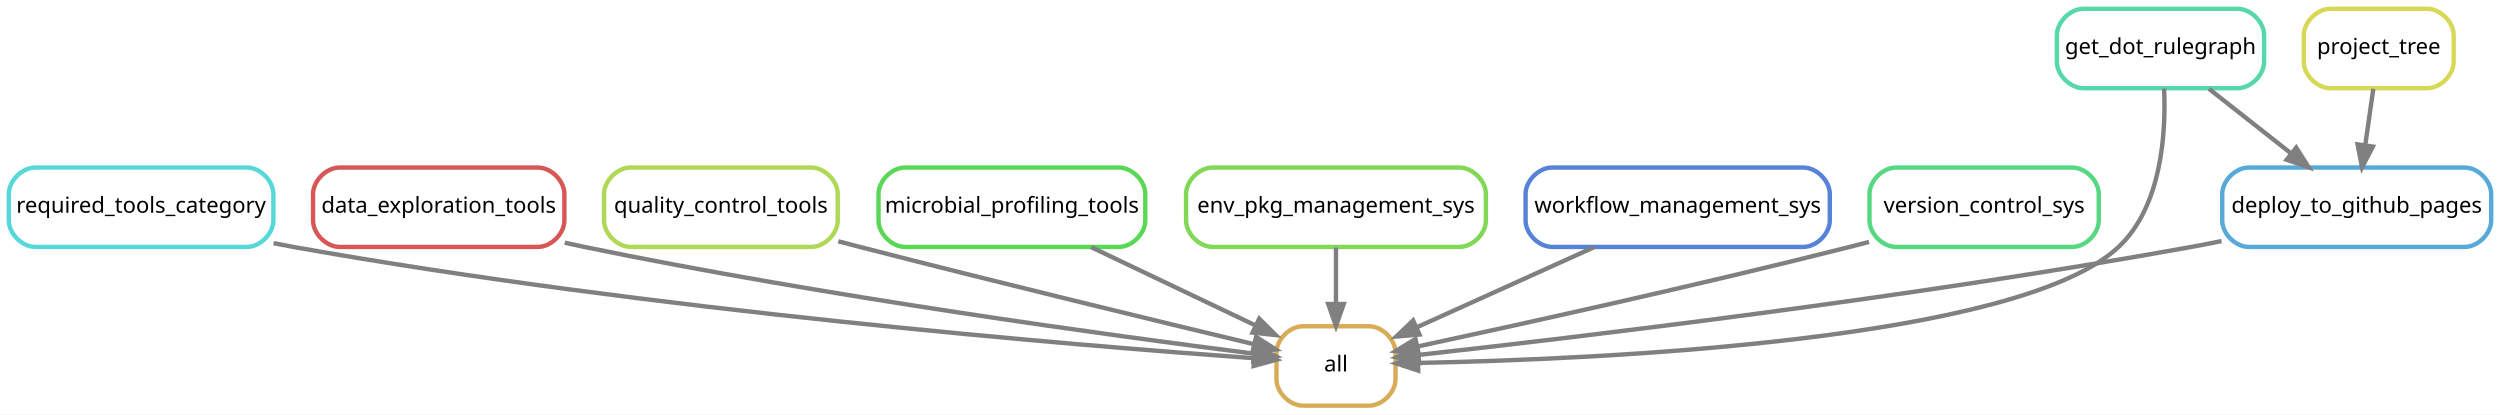
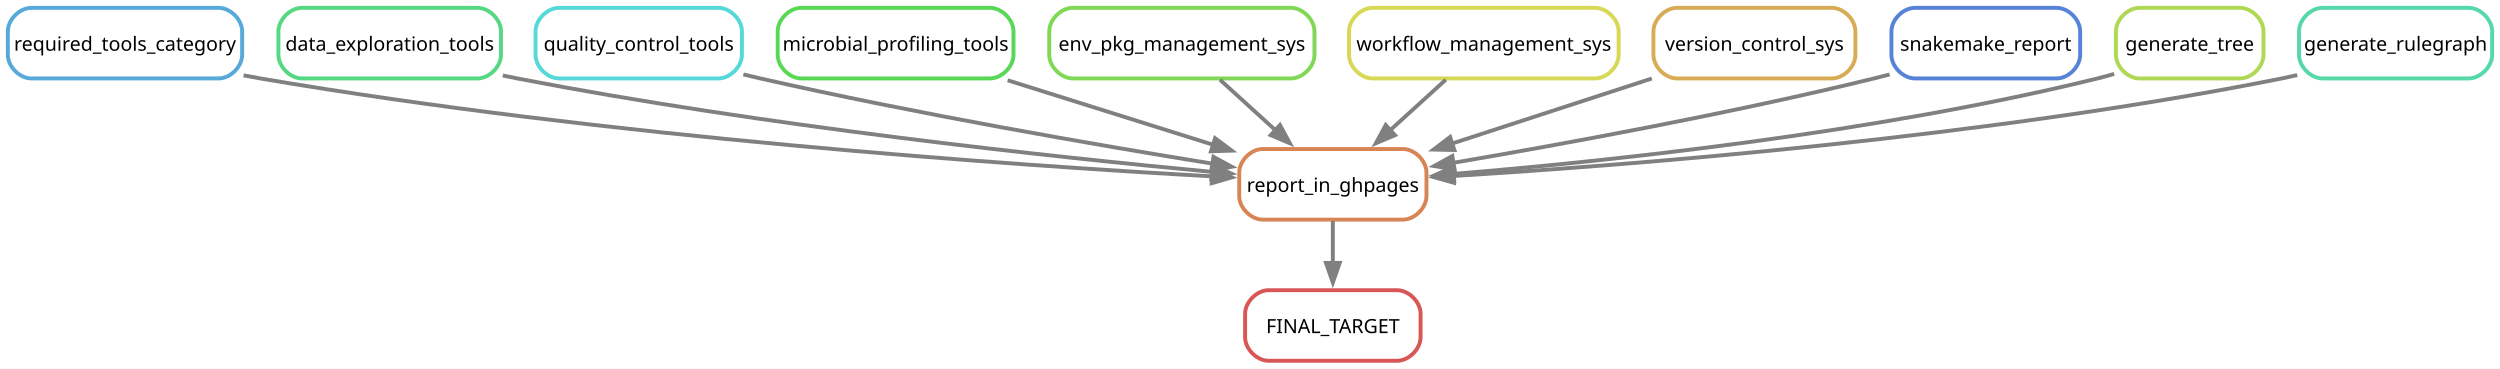
- <svg xmlns="http://www.w3.org/2000/svg" width="1134pt" height="188pt" viewBox="0.00 0.00 1134.00 188.00">
+ <svg xmlns="http://www.w3.org/2000/svg" width="1275pt" height="188pt" viewBox="0.00 0.00 1275.00 188.00">
  <g id="graph0" class="graph" transform="scale(1 1) rotate(0) translate(4 184)">
-     <polygon fill="white" stroke="transparent" points="-4,4 -4,-184 1130,-184 1130,4 -4,4" />
+     <polygon fill="white" stroke="none" points="-4,4 -4,-184 1271,-184 1271,4 -4,4" />
    <g id="node1" class="node">
-       <path fill="none" stroke="#d8ac56" stroke-width="2" d="M617,-36C617,-36 587,-36 587,-36 581,-36 575,-30 575,-24 575,-24 575,-12 575,-12 575,-6 581,0 587,0 587,0 617,0 617,0 623,0 629,-6 629,-12 629,-12 629,-24 629,-24 629,-30 623,-36 617,-36" />
-       <text text-anchor="middle" x="602" y="-15.5" font-family="sans" font-size="10.00">all</text>
+       <path fill="none" stroke="#d85656" stroke-width="2" d="M708.5,-36C708.5,-36 643,-36 643,-36 637,-36 631,-30 631,-24 631,-24 631,-12 631,-12 631,-6 637,0 643,0 643,0 708.5,0 708.5,0 714.5,0 720.5,-6 720.5,-12 720.5,-12 720.5,-24 720.5,-24 720.5,-30 714.5,-36 708.5,-36" />
+       <text text-anchor="middle" x="675.75" y="-14.12" font-family="sans" font-size="10.00">FINAL_TARGET</text>
    </g>
    <g id="node2" class="node">
-       <path fill="none" stroke="#56d8d8" stroke-width="2" d="M108,-108C108,-108 12,-108 12,-108 6,-108 0,-102 0,-96 0,-96 0,-84 0,-84 0,-78 6,-72 12,-72 12,-72 108,-72 108,-72 114,-72 120,-78 120,-84 120,-84 120,-96 120,-96 120,-102 114,-108 108,-108" />
-       <text text-anchor="middle" x="60" y="-87.5" font-family="sans" font-size="10.00">required_tools_category</text>
+       <path fill="none" stroke="#d88556" stroke-width="2" d="M711.5,-108C711.5,-108 640,-108 640,-108 634,-108 628,-102 628,-96 628,-96 628,-84 628,-84 628,-78 634,-72 640,-72 640,-72 711.5,-72 711.5,-72 717.5,-72 723.5,-78 723.5,-84 723.5,-84 723.5,-96 723.5,-96 723.5,-102 717.5,-108 711.5,-108" />
+       <text text-anchor="middle" x="675.75" y="-86.12" font-family="sans" font-size="10.00">report_in_ghpages</text>
+     </g>
+     <g id="edge1" class="edge">
+       <path fill="none" stroke="grey" stroke-width="2" d="M675.75,-71.34C675.75,-64.75 675.75,-57.08 675.75,-49.67" />
+       <polygon fill="grey" stroke="grey" stroke-width="2" points="679.25,-49.93 675.75,-39.93 672.25,-49.93 679.25,-49.93" />
+     </g>
+     <g id="node3" class="node">
+       <path fill="none" stroke="#56a9d8" stroke-width="2" d="M107.5,-180C107.5,-180 12,-180 12,-180 6,-180 0,-174 0,-168 0,-168 0,-156 0,-156 0,-150 6,-144 12,-144 12,-144 107.5,-144 107.5,-144 113.5,-144 119.5,-150 119.5,-156 119.5,-156 119.5,-168 119.5,-168 119.5,-174 113.5,-180 107.5,-180" />
+       <text text-anchor="middle" x="59.75" y="-158.12" font-family="sans" font-size="10.00">required_tools_category</text>
+     </g>
+     <g id="edge10" class="edge">
+       <path fill="none" stroke="grey" stroke-width="2" d="M120.23,-145.57C123.1,-145.01 125.95,-144.48 128.75,-144 303.54,-114.16 512.84,-99.71 614.42,-94.04" />
+       <polygon fill="grey" stroke="grey" stroke-width="2" points="614.33,-97.55 624.12,-93.51 613.95,-90.56 614.33,-97.55" />
+     </g>
+     <g id="node4" class="node">
+       <path fill="none" stroke="#56d882" stroke-width="2" d="M239.5,-180C239.5,-180 150,-180 150,-180 144,-180 138,-174 138,-168 138,-168 138,-156 138,-156 138,-150 144,-144 150,-144 150,-144 239.5,-144 239.5,-144 245.5,-144 251.5,-150 251.5,-156 251.5,-156 251.5,-168 251.5,-168 251.5,-174 245.5,-180 239.5,-180" />
+       <text text-anchor="middle" x="194.75" y="-158.12" font-family="sans" font-size="10.00">data_exploration_tools</text>
+     </g>
+     <g id="edge7" class="edge">
+       <path fill="none" stroke="grey" stroke-width="2" d="M252.43,-145.5C254.9,-144.97 257.35,-144.47 259.75,-144 384.63,-119.82 532.82,-103.96 614.33,-96.32" />
+       <polygon fill="grey" stroke="grey" stroke-width="2" points="614.42,-99.83 624.06,-95.43 613.78,-92.86 614.42,-99.83" />
+     </g>
+     <g id="node5" class="node">
+       <path fill="none" stroke="#56d8d8" stroke-width="2" d="M362.38,-180C362.38,-180 281.12,-180 281.12,-180 275.12,-180 269.12,-174 269.12,-168 269.12,-168 269.12,-156 269.12,-156 269.12,-150 275.12,-144 281.12,-144 281.12,-144 362.38,-144 362.38,-144 368.38,-144 374.38,-150 374.38,-156 374.38,-156 374.38,-168 374.38,-168 374.38,-174 368.38,-180 362.38,-180" />
+       <text text-anchor="middle" x="321.75" y="-158.12" font-family="sans" font-size="10.00">quality_control_tools</text>
+     </g>
+     <g id="edge9" class="edge">
+       <path fill="none" stroke="grey" stroke-width="2" d="M375.11,-146.05C378.03,-145.33 380.92,-144.64 383.75,-144 462.97,-125.99 555.38,-110.06 614.68,-100.48" />
+       <polygon fill="grey" stroke="grey" stroke-width="2" points="614.87,-103.99 624.19,-98.95 613.76,-97.08 614.87,-103.99" />
+     </g>
+     <g id="node6" class="node">
+       <path fill="none" stroke="#59d856" stroke-width="2" d="M500.88,-180C500.88,-180 404.62,-180 404.62,-180 398.62,-180 392.62,-174 392.62,-168 392.62,-168 392.62,-156 392.62,-156 392.62,-150 398.62,-144 404.62,-144 404.62,-144 500.88,-144 500.88,-144 506.88,-144 512.88,-150 512.88,-156 512.88,-156 512.88,-168 512.88,-168 512.88,-174 506.88,-180 500.88,-180" />
+       <text text-anchor="middle" x="452.75" y="-158.12" font-family="sans" font-size="10.00">microbial_profiling_tools</text>
    </g>
    <g id="edge6" class="edge">
-       <path fill="none" stroke="grey" stroke-width="2" d="M120.11,-73.7C123.11,-73.09 126.09,-72.52 129,-72 289.96,-43.28 484.67,-27.29 564.8,-21.51" />
-       <polygon fill="grey" stroke="grey" stroke-width="2" points="565.16,-25 574.89,-20.8 564.67,-18.02 565.16,-25" />
+       <path fill="none" stroke="grey" stroke-width="2" d="M509.89,-143.06C542.04,-132.97 582.18,-120.37 614.92,-110.09" />
+       <polygon fill="grey" stroke="grey" stroke-width="2" points="615.69,-113.52 624.18,-107.19 613.6,-106.84 615.69,-113.52" />
    </g>
-     <g id="node3" class="node">
-       <path fill="none" stroke="#d85656" stroke-width="2" d="M240,-108C240,-108 150,-108 150,-108 144,-108 138,-102 138,-96 138,-96 138,-84 138,-84 138,-78 144,-72 150,-72 150,-72 240,-72 240,-72 246,-72 252,-78 252,-84 252,-84 252,-96 252,-96 252,-102 246,-108 240,-108" />
-       <text text-anchor="middle" x="195" y="-87.5" font-family="sans" font-size="10.00">data_exploration_tools</text>
+     <g id="node7" class="node">
+       <path fill="none" stroke="#80d856" stroke-width="2" d="M654.38,-180C654.38,-180 543.12,-180 543.12,-180 537.12,-180 531.12,-174 531.12,-168 531.12,-168 531.12,-156 531.12,-156 531.12,-150 537.12,-144 543.12,-144 543.12,-144 654.38,-144 654.38,-144 660.38,-144 666.38,-150 666.38,-156 666.38,-156 666.38,-168 666.38,-168 666.38,-174 660.38,-180 654.38,-180" />
+       <text text-anchor="middle" x="598.75" y="-158.12" font-family="sans" font-size="10.00">env_pkg_management_sys</text>
    </g>
-     <g id="edge1" class="edge">
-       <path fill="none" stroke="grey" stroke-width="2" d="M252.16,-73.91C255.14,-73.24 258.1,-72.6 261,-72 370.56,-49.43 501.68,-31.59 564.65,-23.59" />
-       <polygon fill="grey" stroke="grey" stroke-width="2" points="565.39,-27.02 574.87,-22.3 564.51,-20.08 565.39,-27.02" />
+     <g id="edge5" class="edge">
+       <path fill="none" stroke="grey" stroke-width="2" d="M618.18,-143.34C626.78,-135.52 637.07,-126.16 646.56,-117.53" />
+       <polygon fill="grey" stroke="grey" stroke-width="2" points="648.77,-120.25 653.82,-110.94 644.06,-115.07 648.77,-120.25" />
    </g>
-     <g id="node4" class="node">
-       <path fill="none" stroke="#afd856" stroke-width="2" d="M364,-108C364,-108 282,-108 282,-108 276,-108 270,-102 270,-96 270,-96 270,-84 270,-84 270,-78 276,-72 282,-72 282,-72 364,-72 364,-72 370,-72 376,-78 376,-84 376,-84 376,-96 376,-96 376,-102 370,-108 364,-108" />
-       <text text-anchor="middle" x="323" y="-87.5" font-family="sans" font-size="10.00">quality_control_tools</text>
+     <g id="node8" class="node">
+       <path fill="none" stroke="#d6d856" stroke-width="2" d="M809.5,-180C809.5,-180 696,-180 696,-180 690,-180 684,-174 684,-168 684,-168 684,-156 684,-156 684,-150 690,-144 696,-144 696,-144 809.5,-144 809.5,-144 815.5,-144 821.5,-150 821.5,-156 821.5,-156 821.5,-168 821.5,-168 821.5,-174 815.5,-180 809.5,-180" />
+       <text text-anchor="middle" x="752.75" y="-158.12" font-family="sans" font-size="10.00">workflow_management_sys</text>
+     </g>
+     <g id="edge3" class="edge">
+       <path fill="none" stroke="grey" stroke-width="2" d="M733.32,-143.34C724.72,-135.52 714.43,-126.16 704.94,-117.53" />
+       <polygon fill="grey" stroke="grey" stroke-width="2" points="707.44,-115.07 697.68,-110.94 702.73,-120.25 707.44,-115.07" />
+     </g>
+     <g id="node9" class="node">
+       <path fill="none" stroke="#d8ac56" stroke-width="2" d="M930.25,-180C930.25,-180 851.25,-180 851.25,-180 845.25,-180 839.25,-174 839.25,-168 839.25,-168 839.25,-156 839.25,-156 839.25,-150 845.25,-144 851.25,-144 851.25,-144 930.25,-144 930.25,-144 936.25,-144 942.25,-150 942.25,-156 942.25,-156 942.25,-168 942.25,-168 942.25,-174 936.25,-180 930.25,-180" />
+       <text text-anchor="middle" x="890.75" y="-158.12" font-family="sans" font-size="10.00">version_control_sys</text>
    </g>
    <g id="edge2" class="edge">
-       <path fill="none" stroke="grey" stroke-width="2" d="M376.25,-74.54C379.55,-73.67 382.82,-72.82 386,-72 448.66,-55.86 521.83,-38.14 564.91,-27.83" />
-       <polygon fill="grey" stroke="grey" stroke-width="2" points="565.76,-31.22 574.67,-25.49 564.13,-24.41 565.76,-31.22" />
+       <path fill="none" stroke="grey" stroke-width="2" d="M838.43,-143.97C807.71,-133.96 768.73,-121.27 736.63,-110.82" />
+       <polygon fill="grey" stroke="grey" stroke-width="2" points="737.72,-107.49 727.13,-107.73 735.55,-114.15 737.72,-107.49" />
    </g>
-     <g id="node5" class="node">
-       <path fill="none" stroke="#59d856" stroke-width="2" d="M503.5,-108C503.5,-108 406.5,-108 406.5,-108 400.5,-108 394.5,-102 394.5,-96 394.5,-96 394.5,-84 394.5,-84 394.5,-78 400.5,-72 406.5,-72 406.5,-72 503.5,-72 503.5,-72 509.5,-72 515.5,-78 515.5,-84 515.5,-84 515.5,-96 515.5,-96 515.5,-102 509.5,-108 503.5,-108" />
-       <text text-anchor="middle" x="455" y="-87.5" font-family="sans" font-size="10.00">microbial_profiling_tools</text>
+     <g id="node10" class="node">
+       <path fill="none" stroke="#5682d8" stroke-width="2" d="M1044.88,-180C1044.88,-180 972.62,-180 972.62,-180 966.62,-180 960.62,-174 960.62,-168 960.62,-168 960.62,-156 960.62,-156 960.62,-150 966.62,-144 972.62,-144 972.62,-144 1044.88,-144 1044.88,-144 1050.88,-144 1056.88,-150 1056.88,-156 1056.88,-156 1056.88,-168 1056.88,-168 1056.88,-174 1050.88,-180 1044.88,-180" />
+       <text text-anchor="middle" x="1008.75" y="-158.12" font-family="sans" font-size="10.00">snakemake_report</text>
+     </g>
+     <g id="edge11" class="edge">
+       <path fill="none" stroke="grey" stroke-width="2" d="M959.71,-146.03C957.02,-145.32 954.36,-144.64 951.75,-144 878.54,-126.1 793.19,-110.51 737.01,-100.95" />
+       <polygon fill="grey" stroke="grey" stroke-width="2" points="737.86,-97.54 727.41,-99.33 736.69,-104.45 737.86,-97.54" />
+     </g>
+     <g id="node11" class="node">
+       <path fill="none" stroke="#afd856" stroke-width="2" d="M1138.38,-180C1138.38,-180 1087.12,-180 1087.12,-180 1081.12,-180 1075.12,-174 1075.12,-168 1075.12,-168 1075.12,-156 1075.12,-156 1075.12,-150 1081.12,-144 1087.12,-144 1087.12,-144 1138.38,-144 1138.38,-144 1144.38,-144 1150.38,-150 1150.38,-156 1150.38,-156 1150.38,-168 1150.38,-168 1150.38,-174 1144.38,-180 1138.38,-180" />
+       <text text-anchor="middle" x="1112.75" y="-158.12" font-family="sans" font-size="10.00">generate_tree</text>
    </g>
    <g id="edge4" class="edge">
-       <path fill="none" stroke="grey" stroke-width="2" d="M490.96,-71.88C513.57,-61.11 542.66,-47.26 565.39,-36.43" />
-       <polygon fill="grey" stroke="grey" stroke-width="2" points="567.18,-39.46 574.71,-32 564.17,-33.14 567.18,-39.46" />
+       <path fill="none" stroke="grey" stroke-width="2" d="M1074.22,-146.33C1071.38,-145.47 1068.53,-144.68 1065.75,-144 951.59,-115.93 814.73,-101.65 737.24,-95.31" />
+       <polygon fill="grey" stroke="grey" stroke-width="2" points="737.66,-91.83 727.42,-94.52 737.11,-98.81 737.66,-91.83" />
    </g>
-     <g id="node6" class="node">
-       <path fill="none" stroke="#80d856" stroke-width="2" d="M658,-108C658,-108 546,-108 546,-108 540,-108 534,-102 534,-96 534,-96 534,-84 534,-84 534,-78 540,-72 546,-72 546,-72 658,-72 658,-72 664,-72 670,-78 670,-84 670,-84 670,-96 670,-96 670,-102 664,-108 658,-108" />
-       <text text-anchor="middle" x="602" y="-87.5" font-family="sans" font-size="10.00">env_pkg_management_sys</text>
-     </g>
-     <g id="edge3" class="edge">
-       <path fill="none" stroke="grey" stroke-width="2" d="M602,-71.7C602,-63.98 602,-54.71 602,-46.11" />
-       <polygon fill="grey" stroke="grey" stroke-width="2" points="605.5,-46.1 602,-36.1 598.5,-46.1 605.5,-46.1" />
-     </g>
-     <g id="node7" class="node">
-       <path fill="none" stroke="#5682d8" stroke-width="2" d="M814,-108C814,-108 700,-108 700,-108 694,-108 688,-102 688,-96 688,-96 688,-84 688,-84 688,-78 694,-72 700,-72 700,-72 814,-72 814,-72 820,-72 826,-78 826,-84 826,-84 826,-96 826,-96 826,-102 820,-108 814,-108" />
-       <text text-anchor="middle" x="757" y="-87.5" font-family="sans" font-size="10.00">workflow_management_sys</text>
-     </g>
-     <g id="edge9" class="edge">
-       <path fill="none" stroke="grey" stroke-width="2" d="M719.08,-71.88C694.56,-60.8 662.8,-46.46 638.55,-35.5" />
-       <polygon fill="grey" stroke="grey" stroke-width="2" points="639.87,-32.26 629.32,-31.34 636.99,-38.64 639.87,-32.26" />
-     </g>
-     <g id="node8" class="node">
-       <path fill="none" stroke="#56d882" stroke-width="2" d="M936,-108C936,-108 856,-108 856,-108 850,-108 844,-102 844,-96 844,-96 844,-84 844,-84 844,-78 850,-72 856,-72 856,-72 936,-72 936,-72 942,-72 948,-78 948,-84 948,-84 948,-96 948,-96 948,-102 942,-108 936,-108" />
-       <text text-anchor="middle" x="896" y="-87.5" font-family="sans" font-size="10.00">version_control_sys</text>
-     </g>
-     <g id="edge5" class="edge">
-       <path fill="none" stroke="grey" stroke-width="2" d="M843.8,-74.27C840.83,-73.49 837.88,-72.73 835,-72 766.01,-54.55 684.87,-36.69 638.83,-26.8" />
-       <polygon fill="grey" stroke="grey" stroke-width="2" points="639.52,-23.37 629.01,-24.7 638.05,-30.22 639.52,-23.37" />
-     </g>
-     <g id="node9" class="node">
-       <path fill="none" stroke="#56a9d8" stroke-width="2" d="M1114,-108C1114,-108 1016,-108 1016,-108 1010,-108 1004,-102 1004,-96 1004,-96 1004,-84 1004,-84 1004,-78 1010,-72 1016,-72 1016,-72 1114,-72 1114,-72 1120,-72 1126,-78 1126,-84 1126,-84 1126,-96 1126,-96 1126,-102 1120,-108 1114,-108" />
-       <text text-anchor="middle" x="1065" y="-87.5" font-family="sans" font-size="10.00">deploy_to_github_pages</text>
+     <g id="node12" class="node">
+       <path fill="none" stroke="#56d8a9" stroke-width="2" d="M1255,-180C1255,-180 1180.5,-180 1180.5,-180 1174.5,-180 1168.5,-174 1168.5,-168 1168.5,-168 1168.5,-156 1168.5,-156 1168.5,-150 1174.5,-144 1180.5,-144 1180.5,-144 1255,-144 1255,-144 1261,-144 1267,-150 1267,-156 1267,-156 1267,-168 1267,-168 1267,-174 1261,-180 1255,-180" />
+       <text text-anchor="middle" x="1217.75" y="-158.12" font-family="sans" font-size="10.00">generate_rulegraph</text>
    </g>
    <g id="edge8" class="edge">
-       <path fill="none" stroke="grey" stroke-width="2" d="M1003.69,-74.65C999.07,-73.7 994.47,-72.81 990,-72 862.1,-48.82 708.84,-30.7 639.42,-23.01" />
-       <polygon fill="grey" stroke="grey" stroke-width="2" points="639.74,-19.53 629.41,-21.91 638.97,-26.48 639.74,-19.53" />
-     </g>
-     <g id="node10" class="node">
-       <path fill="none" stroke="#56d8a9" stroke-width="2" d="M1011,-180C1011,-180 941,-180 941,-180 935,-180 929,-174 929,-168 929,-168 929,-156 929,-156 929,-150 935,-144 941,-144 941,-144 1011,-144 1011,-144 1017,-144 1023,-150 1023,-156 1023,-156 1023,-168 1023,-168 1023,-174 1017,-180 1011,-180" />
-       <text text-anchor="middle" x="976" y="-159.5" font-family="sans" font-size="10.00">get_dot_rulegraph</text>
-     </g>
-     <g id="edge7" class="edge">
-       <path fill="none" stroke="grey" stroke-width="2" d="M977.63,-143.84C978.53,-123.61 976.57,-90.39 957,-72 911.69,-29.42 721.33,-21.02 639.57,-19.38" />
-       <polygon fill="grey" stroke="grey" stroke-width="2" points="639.3,-15.88 629.24,-19.2 639.18,-22.88 639.3,-15.88" />
-     </g>
-     <g id="edge11" class="edge">
-       <path fill="none" stroke="grey" stroke-width="2" d="M998,-143.7C1009.21,-134.88 1023,-124.03 1035.15,-114.47" />
-       <polygon fill="grey" stroke="grey" stroke-width="2" points="1037.56,-117.04 1043.25,-108.1 1033.23,-111.54 1037.56,-117.04" />
-     </g>
-     <g id="node11" class="node">
-       <path fill="none" stroke="#d6d856" stroke-width="2" d="M1097,-180C1097,-180 1053,-180 1053,-180 1047,-180 1041,-174 1041,-168 1041,-168 1041,-156 1041,-156 1041,-150 1047,-144 1053,-144 1053,-144 1097,-144 1097,-144 1103,-144 1109,-150 1109,-156 1109,-156 1109,-168 1109,-168 1109,-174 1103,-180 1097,-180" />
-       <text text-anchor="middle" x="1075" y="-159.5" font-family="sans" font-size="10.00">project_tree</text>
-     </g>
-     <g id="edge10" class="edge">
-       <path fill="none" stroke="grey" stroke-width="2" d="M1072.53,-143.7C1071.43,-135.98 1070.1,-126.71 1068.87,-118.11" />
-       <polygon fill="grey" stroke="grey" stroke-width="2" points="1072.32,-117.51 1067.44,-108.1 1065.39,-118.5 1072.32,-117.51" />
+       <path fill="none" stroke="grey" stroke-width="2" d="M1167.59,-145.71C1164.95,-145.09 1162.32,-144.51 1159.75,-144 1009.63,-114.02 829.7,-99.94 737.26,-94.26" />
+       <polygon fill="grey" stroke="grey" stroke-width="2" points="737.48,-90.77 727.29,-93.66 737.06,-97.75 737.48,-90.77" />
    </g>
  </g>
</svg>
